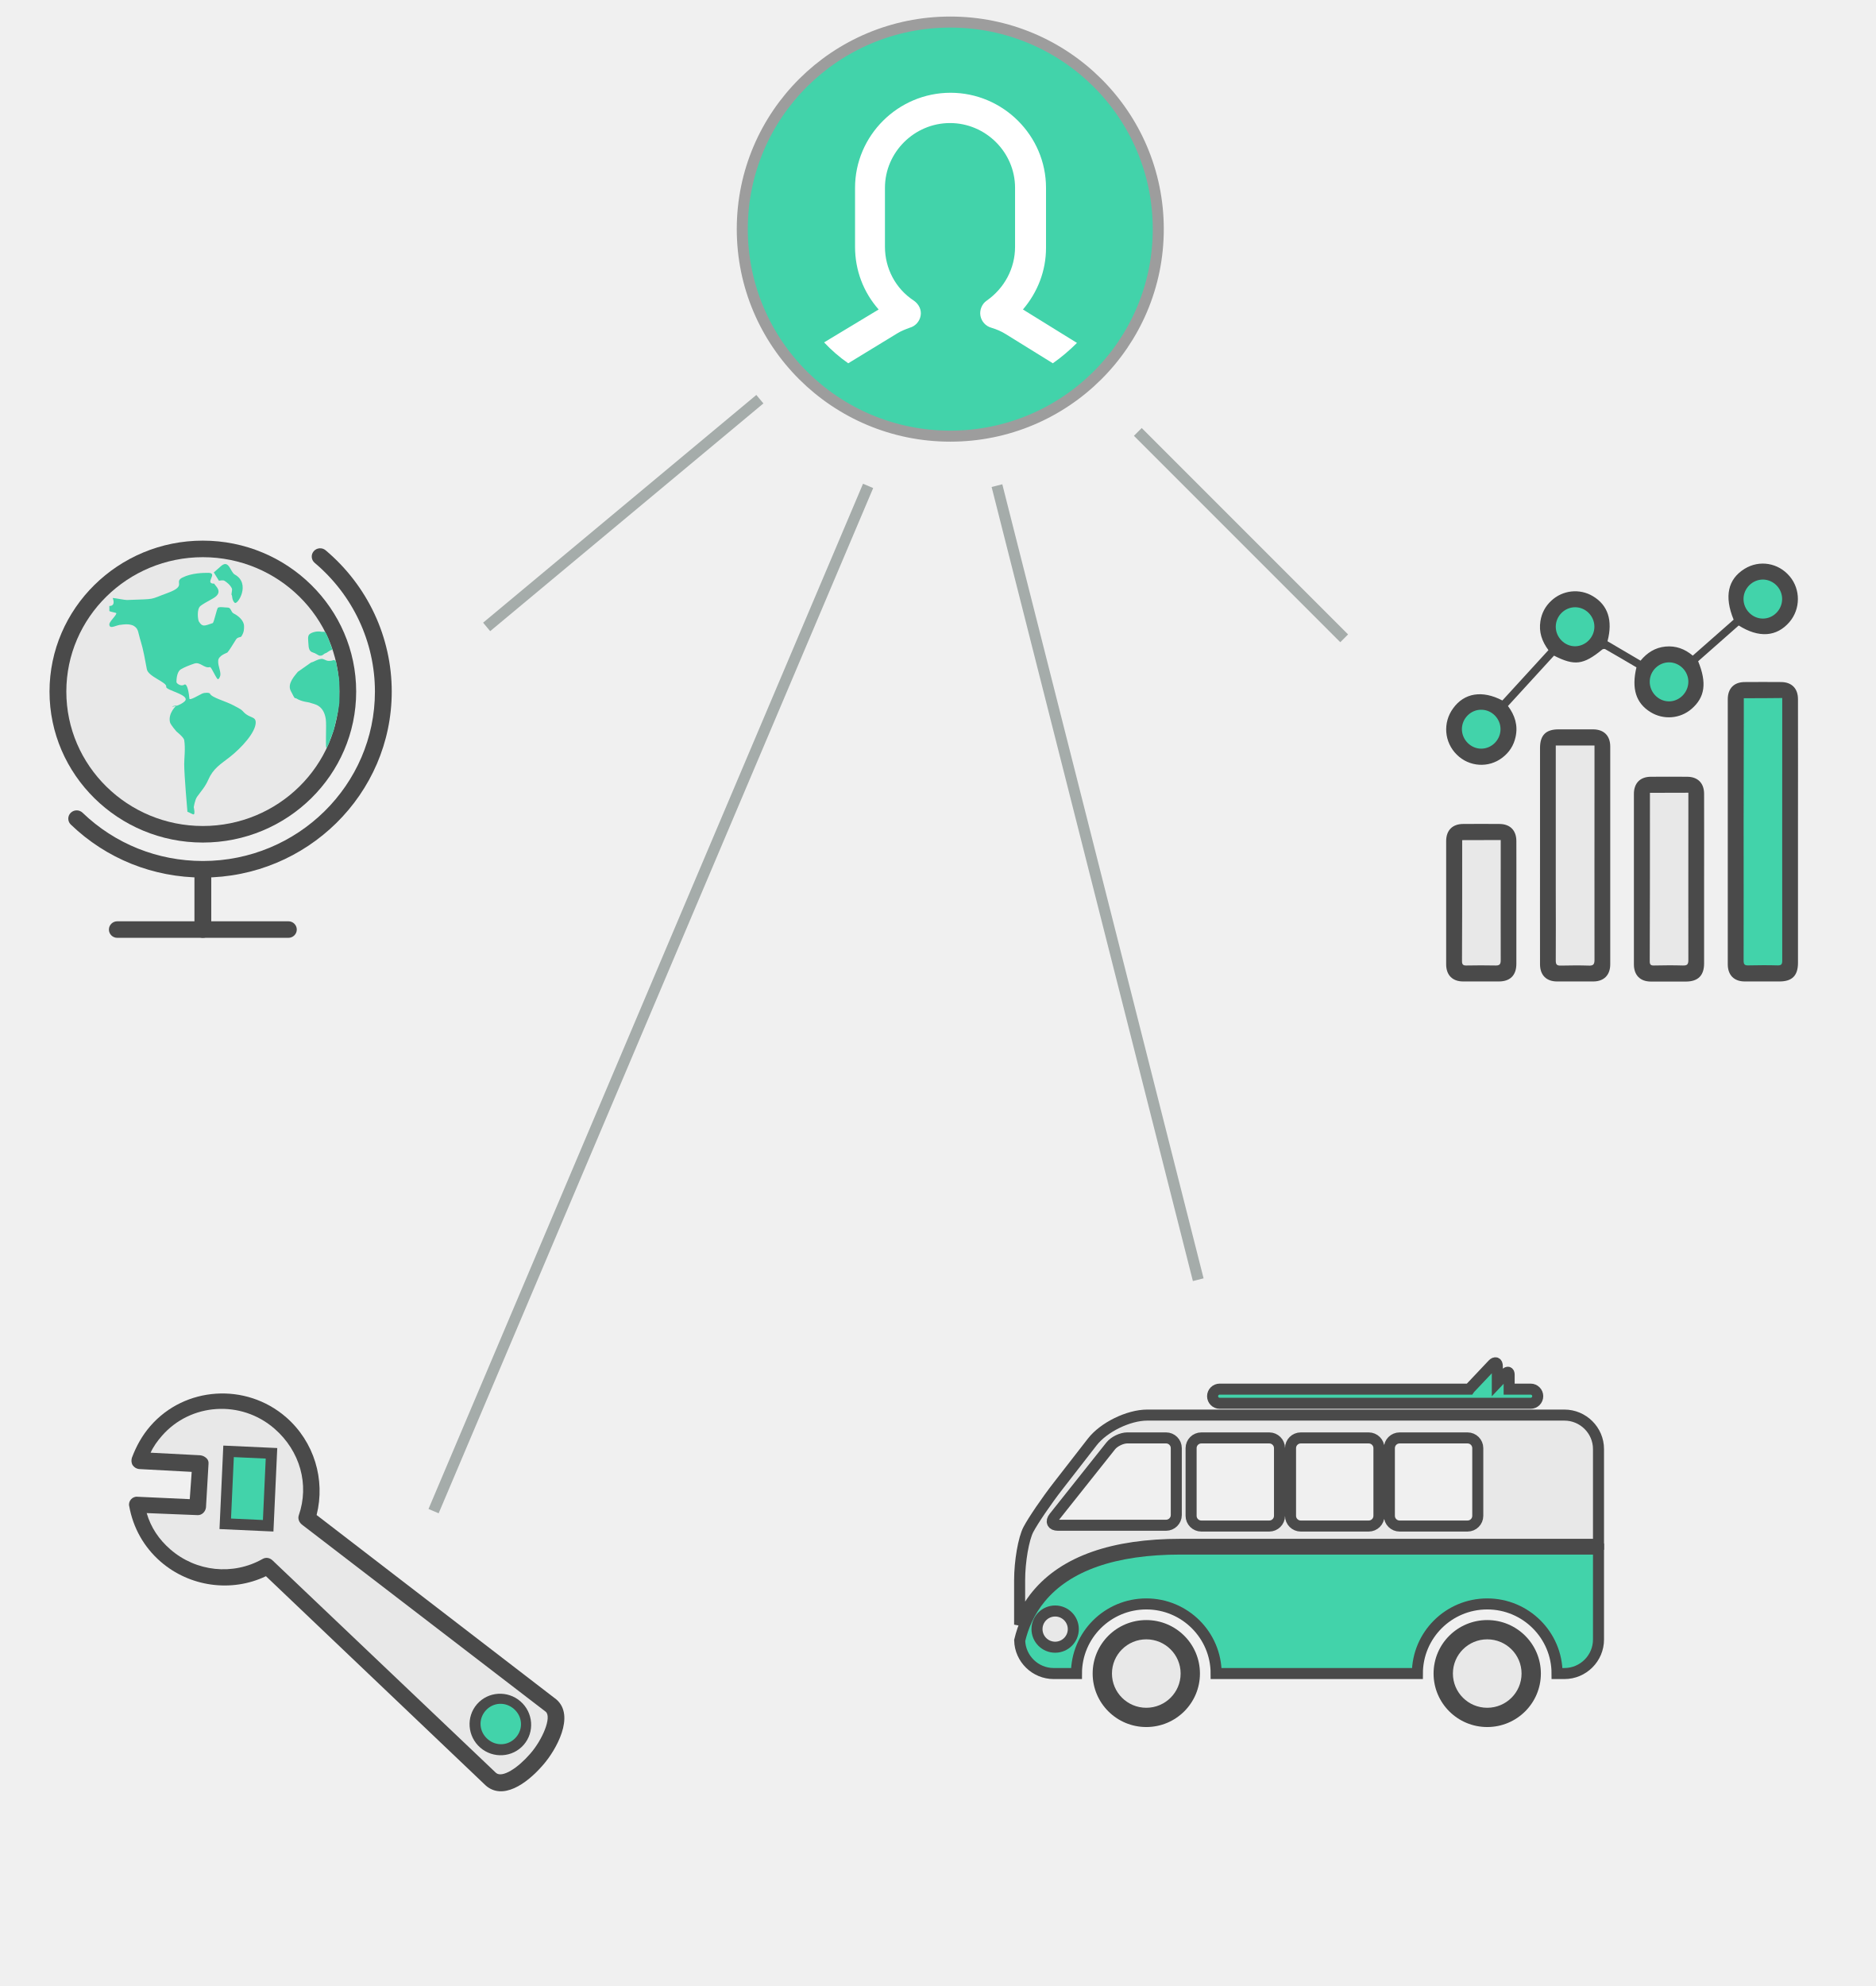
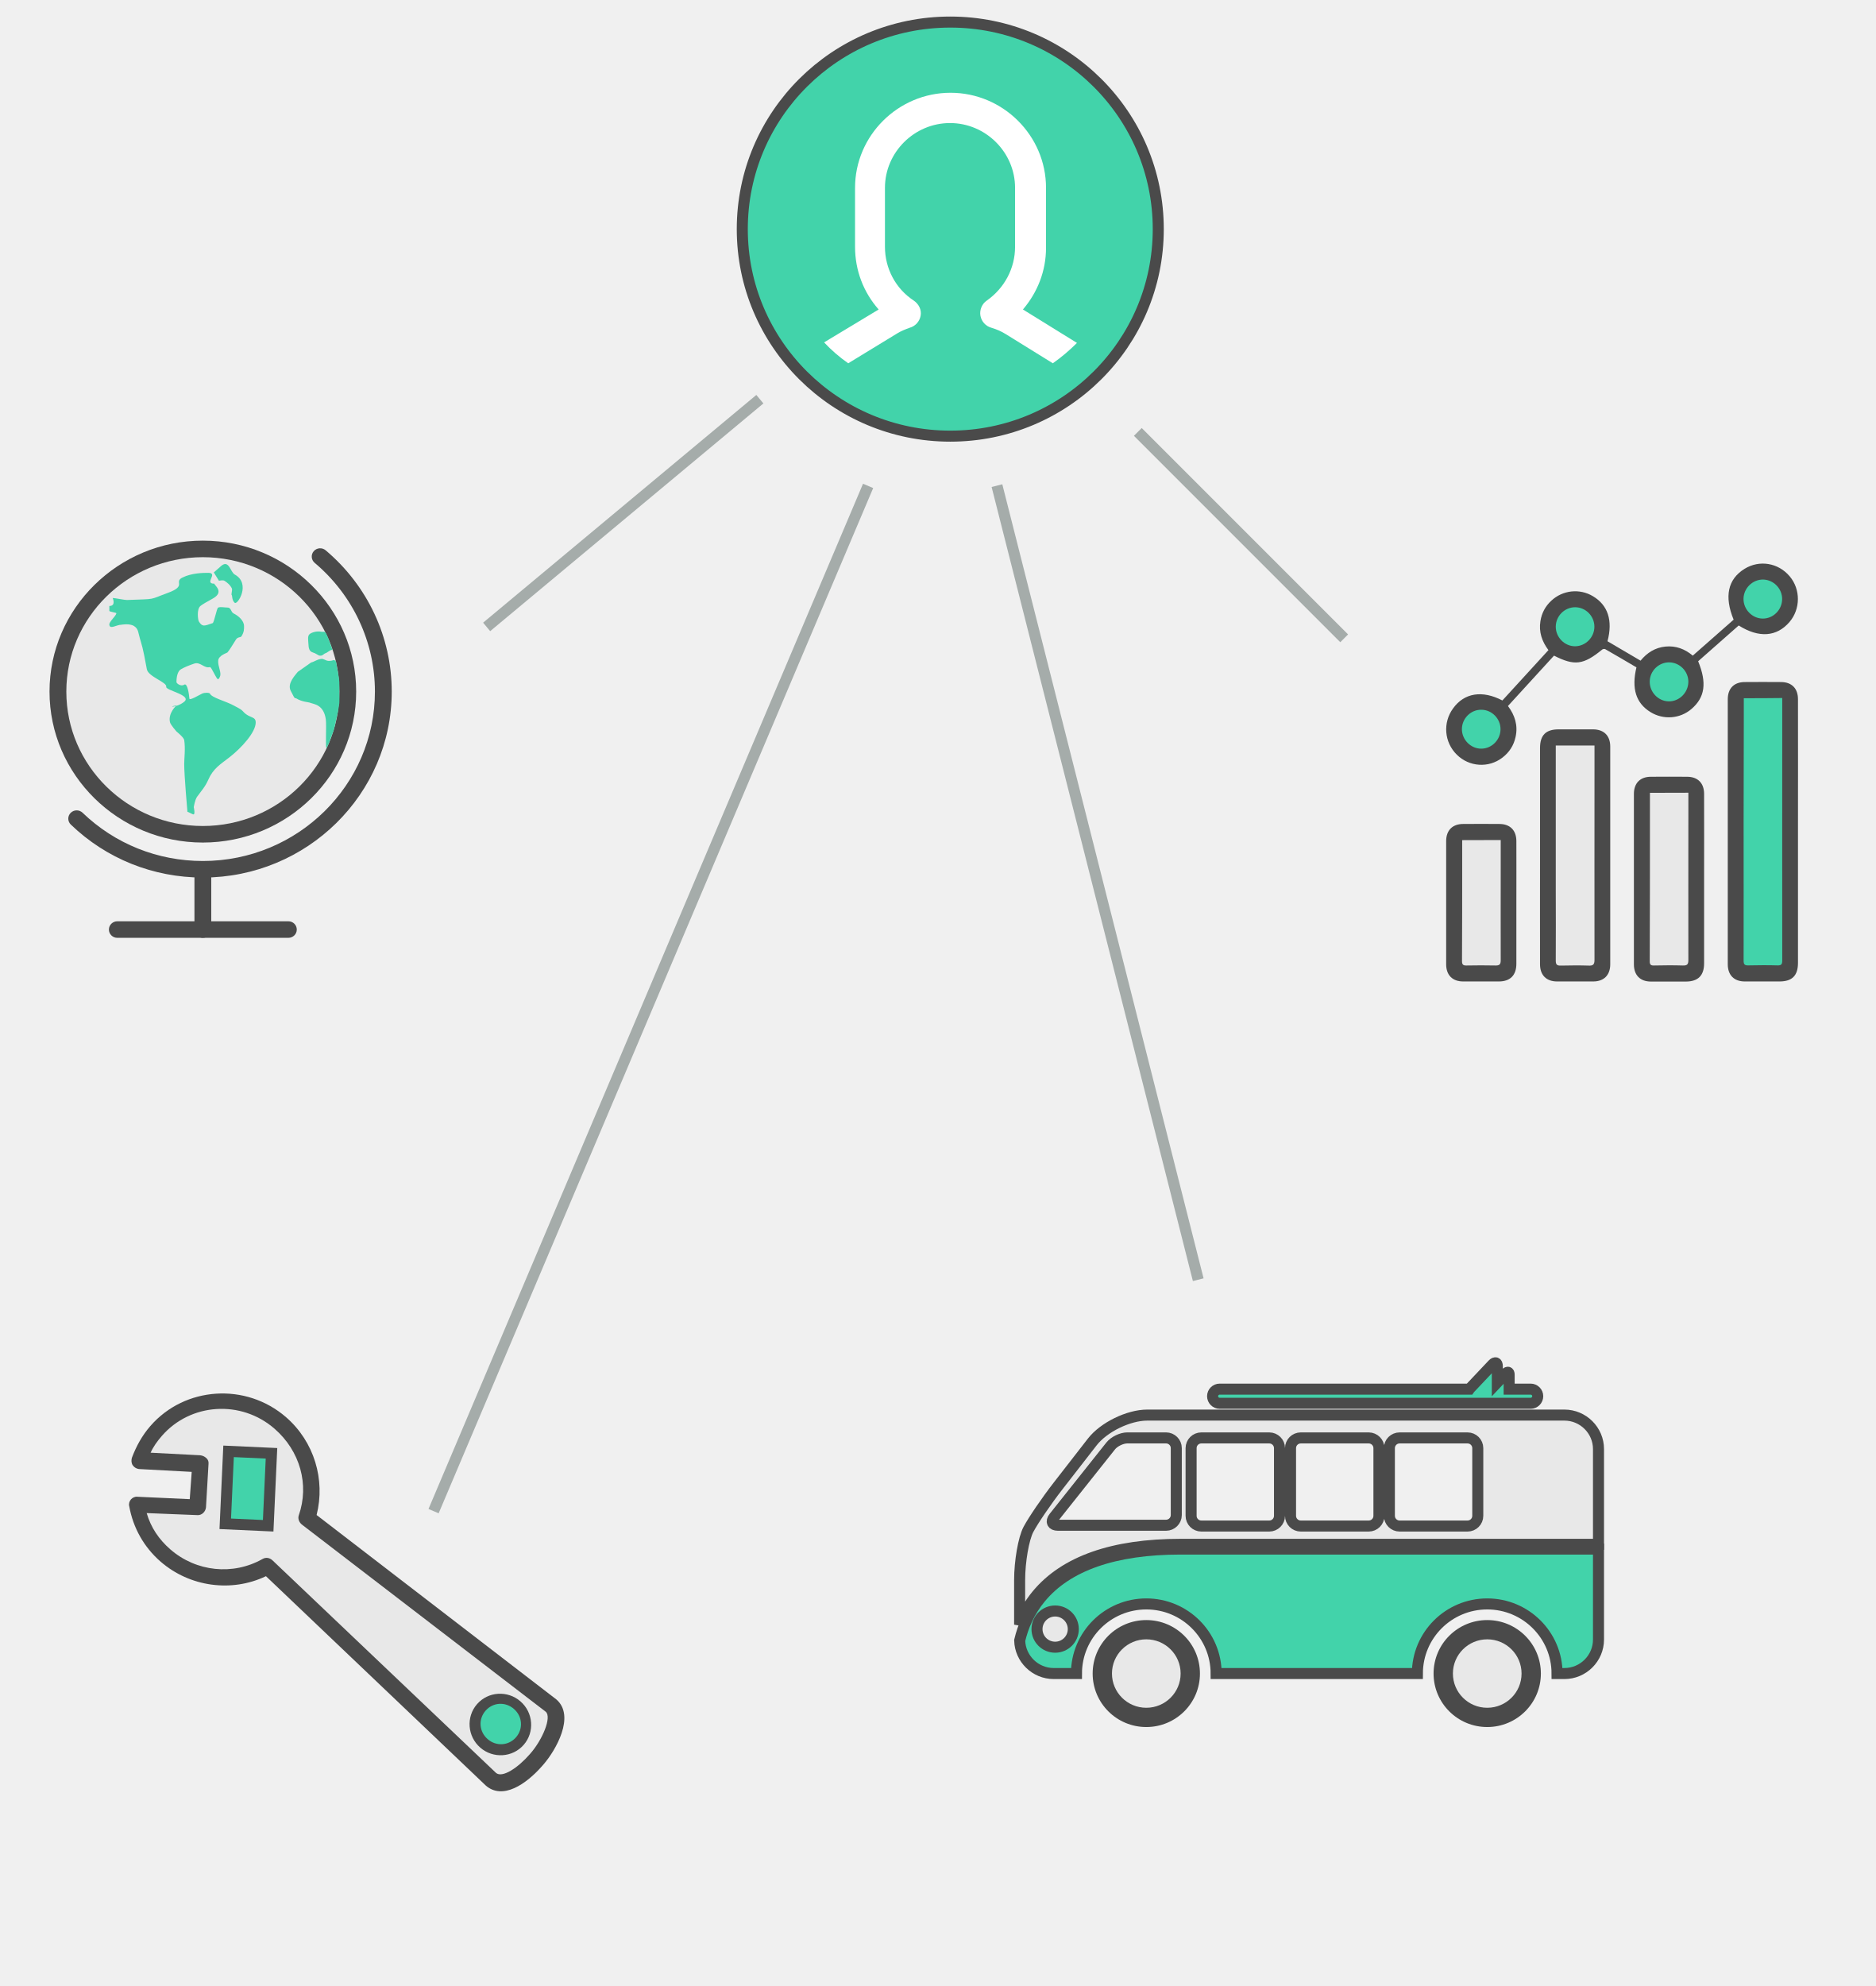
<svg xmlns="http://www.w3.org/2000/svg" width="170px" height="180px" viewBox="0 0 170 180" version="1.1">
  <defs />
  <g id="Page-1" stroke="none" stroke-width="1" fill="none" fill-rule="evenodd">
-     <g id="offer-copy">
+     <g id="offer-copy-2">
      <g id="avatar-blue-copy-3" transform="translate(86, 21) scale(-1, 1) translate(-86, -21) translate(67, 2)">
-         <ellipse id="Oval-3" stroke="#9D9D9D" fill="#42D3AA" cx="18.855" cy="18.765" rx="18.855" ry="18.765" />
+         <ellipse id="Oval-3" stroke="#4A4A4A" fill="#42D3AA" cx="18.855" cy="18.765" rx="18.855" ry="18.765" />
        <path d="M23.683,28.228 C23.302,27.991 22.922,27.849 22.541,27.707 C22.018,27.565 21.638,27.139 21.543,26.618 C21.448,26.098 21.685,25.577 22.161,25.246 C23.826,24.157 24.777,22.311 24.777,20.371 L24.777,15.022 C24.777,11.803 22.113,9.153 18.879,9.153 C15.645,9.153 12.982,11.803 12.982,15.022 L12.982,20.371 C12.982,22.311 13.933,24.11 15.55,25.246 C15.978,25.53 16.216,26.098 16.121,26.618 C16.026,27.139 15.645,27.565 15.122,27.707 C14.646,27.849 14.218,28.038 13.838,28.275 L9.557,30.926 C8.749,30.358 8.036,29.742 7.37,29.08 L12.268,26.05 C10.937,24.488 10.176,22.548 10.176,20.465 L10.176,15.022 C10.176,10.289 14.076,6.408 18.832,6.408 C23.588,6.408 27.488,10.289 27.488,15.022 L27.488,20.371 C27.488,22.5 26.727,24.488 25.348,26.05 L30.294,29.032 C29.628,29.742 28.915,30.358 28.106,30.926 L23.683,28.228 Z" id="Shape-Copy-3" fill="#FFFFFF" />
      </g>
      <g id="Group-3" transform="translate(4, 49)">
        <g id="Group">
          <path d="M14.389,27.364 C6.725,27.364 0.489,21.227 0.489,13.682 C0.489,6.138 6.725,0 14.389,0 C22.053,0 28.288,6.138 28.288,13.682 C28.288,21.227 22.053,27.364 14.389,27.364 L14.389,27.364 Z" id="Shape" fill="#4A4A4A" />
          <path d="M14.389,1.5 C7.565,1.5 2.013,6.965 2.013,13.682 C2.013,20.399 7.565,25.864 14.389,25.864 C21.212,25.864 26.764,20.399 26.764,13.682 C26.764,6.965 21.212,1.5 14.389,1.5 L14.389,1.5 Z" id="Path" fill="#E8E8E8" />
          <path d="M14.39,30.536 C9.888,30.536 5.637,28.831 2.419,25.733 C2.118,25.444 2.113,24.968 2.407,24.673 C2.702,24.377 3.184,24.372 3.484,24.661 C6.416,27.482 10.289,29.036 14.39,29.036 C22.991,29.036 29.988,22.148 29.988,13.682 C29.988,9.191 27.998,4.937 24.526,2.013 C24.207,1.744 24.169,1.27 24.443,0.956 C24.718,0.641 25.199,0.605 25.518,0.874 C29.327,4.083 31.512,8.751 31.512,13.682 C31.512,22.976 23.831,30.536 14.39,30.536 L14.39,30.536 Z" id="Shape" fill="#4A4A4A" />
          <path d="M14.389,36 C13.969,36 13.627,35.665 13.627,35.25 L13.627,30.102 C13.627,29.687 13.969,29.352 14.389,29.352 C14.81,29.352 15.151,29.687 15.151,30.102 L15.151,35.25 C15.151,35.665 14.81,36 14.389,36 L14.389,36 Z" id="Shape" fill="#4A4A4A" />
          <path d="M22.143,36 L6.635,36 C6.214,36 5.873,35.665 5.873,35.25 C5.873,34.835 6.214,34.5 6.635,34.5 L22.142,34.5 C22.564,34.5 22.904,34.835 22.904,35.25 C22.904,35.665 22.564,36 22.143,36 L22.143,36 Z" id="Shape" fill="#4A4A4A" />
        </g>
        <g id="Group-2" transform="translate(5.864865, 1.945946)" fill="#42D3AA">
          <path d="M5.355,2.788 C3.576,3.44 4.411,3.33 1.637,3.435 C1.454,3.442 0.534,3.252 0.348,3.252 C0.348,3.252 0.683,3.977 0.046,3.977 C0.046,3.977 0.056,4.301 0.046,4.406 C0.033,4.531 0.719,4.546 0.683,4.658 C0.588,4.955 0.015,5.412 0.046,5.674 C0.099,6.137 0.683,5.674 1.159,5.674 C1.159,5.674 1.879,5.533 2.296,5.802 C2.713,6.072 2.64,6.379 2.892,7.172 C3.116,7.879 3.297,8.898 3.447,9.71 C3.573,10.392 5.308,10.893 5.204,11.303 C5.122,11.624 7.564,12.056 6.834,12.656 C6.144,13.224 5.198,13.136 6.131,12.995 C6.131,12.995 5.351,13.684 5.545,14.517 C5.599,14.748 6.131,15.35 6.131,15.35 C6.131,15.35 6.795,15.881 6.834,16.129 C6.955,16.9 6.834,17.783 6.834,18.303 C6.834,19.348 7.127,22.64 7.127,22.64 C7.185,22.609 7.617,22.901 7.7,22.862 C7.838,22.797 7.7,22.215 7.7,22.215 C7.7,22.215 7.799,21.547 8.005,21.262 C8.378,20.747 8.743,20.355 9.009,19.741 C9.46,18.702 10.111,18.333 10.928,17.697 C12.023,16.845 13.335,15.41 13.316,14.517 C13.305,13.974 12.777,14.149 12.258,13.629 C11.975,13.345 12.117,13.419 11.321,12.995 C10.524,12.571 9.335,12.295 9.166,11.919 C9.123,11.824 8.691,11.811 8.46,11.919 C8.148,12.065 7.319,12.576 7.304,12.369 C7.277,11.999 7.126,10.917 6.834,11.11 C6.542,11.303 6.127,10.995 6.131,10.868 C6.136,10.729 6.129,9.954 6.542,9.71 C6.864,9.52 7.292,9.35 7.752,9.196 C8.297,9.014 8.651,9.663 9.166,9.516 C9.305,9.476 9.793,10.718 9.916,10.609 C10.019,10.517 9.996,10.571 10.079,10.365 C10.229,9.995 9.871,9.442 9.916,8.921 C9.956,8.453 10.701,8.241 10.746,8.195 C10.895,8.045 11.265,7.439 11.524,7.022 C11.683,6.765 11.946,6.843 12.017,6.735 C12.277,6.335 12.259,6.045 12.258,5.802 C12.256,5.297 11.741,4.866 11.321,4.658 C11.038,4.518 11.116,4.113 10.746,4.118 C10.473,4.122 10.173,4.031 9.916,4.118 C9.779,4.164 9.552,5.483 9.409,5.532 C8.638,5.795 8.482,5.897 8.157,5.371 C8.091,5.263 7.938,4.283 8.305,3.977 C8.478,3.832 8.907,3.587 9.409,3.312 C10.486,2.721 9.622,2.151 9.557,1.954 C8.604,1.954 9.962,0.973 9.009,0.973 C8.582,0.973 7.519,0.98 6.68,1.397 C5.842,1.813 7.134,2.137 5.355,2.788 Z" id="Path-10" />
          <path d="M9.981,1.686 C9.981,1.686 10.35,1.615 10.469,1.686 C10.679,1.814 10.988,2.044 11.152,2.382 C11.231,2.546 11.05,2.945 11.152,3.007 C11.189,3.03 11.152,3.459 11.412,3.687 C11.672,3.915 12.903,1.941 11.412,1.124 C11.024,0.911 10.898,-0.233 10.208,0.329 L9.517,0.937" id="Path-11" />
          <path d="M17.133,9.945 C16.886,10.259 16.163,11 16.483,11.65 C16.936,12.569 16.852,12.272 16.971,12.343 C17.582,12.707 18.035,12.651 18.337,12.778 C18.573,12.877 19.467,12.904 19.668,14.228 C19.753,14.79 19.597,17.179 19.766,16.821 C19.936,16.464 20.035,16.211 20.189,15.766 C20.429,15.072 20.302,15.644 20.487,14.835 C20.673,14.026 20.77,13.586 20.77,13.586 C20.77,13.586 20.837,13.238 20.896,12.778 C20.913,12.646 20.896,11.804 20.896,11.804 L20.896,10.888 C20.896,10.727 20.796,10.033 20.699,9.61 C20.647,9.382 20.645,9.019 20.551,8.952 C20.32,8.786 20.427,8.956 19.936,8.952 C19.635,8.95 19.496,8.729 19.226,8.776 C18.813,8.847 18.652,9.023 18.337,9.098" id="Path-12" />
          <path d="M20.275,7.949 C20.006,7.965 19.855,8.195 19.624,8.266 C19.472,8.314 19.39,8.514 19.114,8.477 C18.972,8.459 18.783,8.271 18.502,8.192 C18.171,8.099 18.107,7.809 18.092,7.384 C18.082,7.107 17.993,6.687 18.205,6.524 C18.404,6.371 18.837,6.225 19.282,6.313 C19.368,6.33 19.392,6.317 19.525,6.313 C19.673,6.309 19.847,6.792 19.922,6.984 C20.154,7.584 20.275,7.949 20.275,7.949 Z" id="Path-13" />
        </g>
      </g>
      <g id="Group" transform="translate(31.87485, 144.6654) scale(-1, -1) rotate(131) translate(-31.87485, -144.6654) translate(22.87485, 120.6654)">
        <path d="M17.341,8.877 C17.341,4.066 13.431,0.115 8.67,0.115 C7.537,0.115 6.46,0.344 5.384,0.745 C5.157,0.859 4.987,1.031 4.93,1.26 C4.874,1.489 4.93,1.718 5.044,1.89 L7.99,5.67 L6.007,7.159 L3.06,3.436 C2.947,3.265 2.72,3.15 2.493,3.15 L2.493,3.15 C2.267,3.15 2.04,3.265 1.927,3.436 C0.68,4.983 7.10542736e-14,6.873 7.10542736e-14,8.877 C7.10542736e-14,12.371 2.097,15.578 5.27,16.953 L4.024,44.443 C4.024,46.448 6.46,47.135 8.784,47.135 L8.897,47.135 C10.597,47.135 14.111,46.448 14.111,44.157 L12.467,16.781 C15.414,15.292 17.341,12.256 17.341,8.877 L17.341,8.877 Z" id="Path" fill="#4A4A4A" />
        <path d="M11.391,15.578 C11.107,15.693 10.937,15.979 10.937,16.323 L12.637,44.157 C12.637,44.901 10.541,45.589 8.897,45.589 L8.784,45.589 C7.14,45.589 5.497,45.131 5.497,44.386 L6.744,16.437 C6.744,16.094 6.574,15.807 6.234,15.693 C3.344,14.662 1.417,11.913 1.417,8.82 C1.417,7.445 1.757,6.185 2.493,5.04 L5.384,8.648 C5.61,8.934 6.064,8.992 6.404,8.763 L9.521,6.357 C9.691,6.243 9.804,6.071 9.804,5.842 C9.804,5.613 9.747,5.441 9.634,5.269 L6.857,1.718 C7.424,1.546 8.047,1.489 8.67,1.489 C12.637,1.489 15.868,4.754 15.868,8.763 C15.868,11.855 14.111,14.49 11.391,15.578 L11.391,15.578 Z" id="Shape" fill="#E8E8E8" />
        <rect id="Rectangle-path" stroke="#4A4A4A" fill="#42D3AA" transform="translate(10.21874, 10.53905) rotate(-38.38152) translate(-10.21874, -10.53905) " x="6.932" y="8.592" width="6.574" height="3.895" />
        <path d="M6.29,41.809 C6.29,43.355 7.537,44.615 9.067,44.615 C10.597,44.615 11.844,43.355 11.844,41.809 C11.844,40.262 10.597,39.002 9.067,39.002 C7.537,39.002 6.29,40.262 6.29,41.809 L6.29,41.809 Z" id="Path" fill="#4A4A4A" />
        <path d="M10.937,41.809 C10.937,42.84 10.144,43.641 9.124,43.641 C8.104,43.641 7.31,42.84 7.31,41.809 C7.31,40.778 8.104,39.976 9.124,39.976 C10.144,39.976 10.937,40.778 10.937,41.809 L10.937,41.809 Z" id="Shape" fill="#42D3AA" />
      </g>
      <path d="M68.5,36.5 L44.5,56.5" id="Line-Copy-4" stroke="#A5ACAA" stroke-linecap="square" />
      <path d="M78.5,44.5 L39.5,136.5" id="Line-Copy-5" stroke="#A5ACAA" stroke-linecap="square" />
      <path d="M90.5,44.5 L108.5,115.5" id="Line-Copy-6" stroke="#A5ACAA" stroke-linecap="square" />
      <path d="M103.5,39.5 L121.5,57.5" id="Line-Copy-7" stroke="#A5ACAA" stroke-linecap="square" />
      <g id="Group" transform="translate(131, 51)">
        <path d="M5.194,12.487 C6.586,10.969 7.969,9.459 9.37,7.923 C8.784,7.137 8.483,6.279 8.643,5.297 C8.758,4.564 9.086,3.948 9.627,3.448 C10.655,2.483 12.197,2.313 13.403,3.037 C14.768,3.85 15.22,5.243 14.724,7.119 C15.707,7.7 16.691,8.28 17.72,8.879 C18.314,8.155 19.049,7.691 19.98,7.601 C20.911,7.512 21.726,7.807 22.453,8.423 C23.703,7.325 24.935,6.235 26.158,5.163 C25.29,3.055 25.635,1.492 27.151,0.554 C28.499,-0.277 30.209,0.009 31.238,1.233 C32.239,2.412 32.23,4.198 31.22,5.377 C30.059,6.726 28.445,6.842 26.619,5.69 C25.396,6.771 24.164,7.852 22.941,8.932 C23.747,10.898 23.561,12.202 22.338,13.256 C21.301,14.149 19.794,14.265 18.624,13.542 C17.303,12.729 16.886,11.416 17.347,9.486 C16.417,8.941 15.477,8.379 14.529,7.843 C14.458,7.798 14.298,7.816 14.236,7.878 C12.543,9.263 11.736,9.37 9.875,8.423 C8.492,9.933 7.1,11.451 5.7,12.988 C6.329,13.827 6.622,14.747 6.391,15.792 C6.223,16.57 5.815,17.195 5.194,17.668 C3.945,18.633 2.181,18.508 1.064,17.4 C-0.08,16.275 -0.222,14.497 0.727,13.202 C1.737,11.8 3.368,11.532 5.194,12.487 L5.194,12.487 Z" id="Shape" fill="#4A4A4A" />
        <path d="M5.026,15.087 C5.026,14.131 4.237,13.327 3.28,13.327 C2.331,13.318 1.534,14.113 1.525,15.069 C1.516,16.043 2.331,16.864 3.289,16.855 C4.246,16.847 5.026,16.043 5.026,15.087 L5.026,15.087 Z" id="Path" fill="#42D3AA" />
        <path d="M31.991,24.385 L31.991,36.266 C31.991,37.427 31.459,37.954 30.316,37.954 L27.169,37.954 C26.194,37.954 25.627,37.373 25.627,36.4 L25.627,12.371 C25.627,11.389 26.203,10.817 27.169,10.817 C28.259,10.808 29.358,10.808 30.449,10.817 C31.424,10.817 31.991,11.398 31.991,12.371 C32,16.373 31.991,20.384 31.991,24.385 L31.991,24.385 Z" id="Shape" fill="#4A4A4A" />
        <path d="M27.08,12.282 L27.08,14.069 C27.071,17.195 27.063,20.321 27.063,23.439 C27.063,27.646 27.071,31.862 27.063,36.069 C27.063,36.4 27.151,36.507 27.488,36.498 C28.375,36.48 29.261,36.471 30.147,36.498 C30.493,36.507 30.564,36.382 30.564,36.06 C30.555,28.905 30.564,21.741 30.564,14.587 L30.564,12.264 C29.376,12.282 28.242,12.282 27.08,12.282 L27.08,12.282 Z" id="Path" fill="#42D3AA" />
        <path d="M8.607,26.485 L8.607,16.793 C8.607,15.632 9.139,15.105 10.283,15.105 L13.429,15.105 C14.404,15.114 14.972,15.685 14.972,16.659 L14.972,36.4 C14.972,37.382 14.396,37.954 13.429,37.954 L10.15,37.954 C9.175,37.954 8.607,37.373 8.607,36.4 C8.598,33.095 8.607,29.79 8.607,26.485 L8.607,26.485 Z" id="Shape" fill="#4A4A4A" />
        <path d="M10.034,16.57 L10.034,19.151 L10.034,29.548 C10.034,31.719 10.052,33.89 10.034,36.069 C10.034,36.435 10.15,36.525 10.495,36.516 C11.337,36.498 12.18,36.489 13.022,36.516 C13.42,36.534 13.545,36.417 13.545,35.998 C13.536,30.299 13.545,24.6 13.545,18.901 L13.545,16.57 L10.034,16.57 L10.034,16.57 Z" id="Path" fill="#E8E8E8" />
        <path d="M23.481,28.718 L23.481,36.31 C23.481,37.409 22.941,37.954 21.85,37.963 L18.659,37.963 C17.684,37.963 17.117,37.382 17.117,36.408 L17.117,20.955 C17.117,19.973 17.693,19.401 18.659,19.401 C19.75,19.392 20.849,19.392 21.939,19.401 C22.914,19.401 23.481,19.982 23.481,20.955 C23.49,23.537 23.481,26.127 23.481,28.718 L23.481,28.718 Z" id="Shape" fill="#4A4A4A" />
        <path d="M18.571,20.857 L18.571,22.831 C18.571,27.262 18.571,31.701 18.553,36.132 C18.553,36.426 18.65,36.516 18.934,36.507 C19.803,36.489 20.68,36.48 21.549,36.507 C21.93,36.516 22.054,36.426 22.054,36.015 C22.045,31.746 22.054,27.476 22.054,23.206 L22.054,20.848 C20.858,20.857 19.732,20.857 18.571,20.857 L18.571,20.857 Z" id="Path" fill="#E8E8E8" />
        <path d="M6.462,30.817 L6.462,36.355 C6.462,37.391 5.904,37.954 4.875,37.954 L1.64,37.954 C0.665,37.954 0.098,37.373 0.098,36.4 L0.098,25.234 C0.098,24.251 0.674,23.68 1.64,23.68 C2.73,23.671 3.829,23.671 4.92,23.68 C5.895,23.68 6.462,24.26 6.462,25.234 C6.471,27.092 6.462,28.959 6.462,30.817 L6.462,30.817 Z" id="Shape" fill="#4A4A4A" />
        <path d="M1.551,25.145 L1.551,27.056 C1.551,30.075 1.551,33.095 1.534,36.114 C1.534,36.435 1.649,36.516 1.95,36.507 C2.819,36.489 3.696,36.489 4.565,36.507 C4.929,36.516 5.044,36.408 5.044,36.033 C5.035,33.175 5.044,30.326 5.044,27.467 L5.044,25.136 C3.847,25.145 2.721,25.145 1.551,25.145 L1.551,25.145 Z" id="Path" fill="#E8E8E8" />
        <path d="M18.553,10.764 C18.535,11.719 19.306,12.541 20.255,12.568 C21.212,12.595 22.037,11.791 22.054,10.808 C22.063,9.852 21.283,9.049 20.326,9.031 C19.368,9.022 18.562,9.808 18.553,10.764 L18.553,10.764 Z" id="Path" fill="#42D3AA" />
        <path d="M13.536,5.797 C13.536,4.841 12.747,4.037 11.789,4.037 C10.841,4.037 10.043,4.823 10.034,5.788 C10.025,6.762 10.841,7.584 11.798,7.575 C12.756,7.557 13.536,6.753 13.536,5.797 L13.536,5.797 Z" id="Path" fill="#42D3AA" />
        <path d="M30.555,3.305 C30.564,2.349 29.784,1.545 28.827,1.527 C27.878,1.519 27.071,2.305 27.054,3.26 C27.036,4.234 27.843,5.065 28.809,5.065 C29.757,5.065 30.546,4.27 30.555,3.305 L30.555,3.305 Z" id="Path" fill="#42D3AA" />
      </g>
      <g id="Group" transform="translate(92, 123)">
        <path d="M15.027,16.969 L52.908,16.969 L52.908,8.336 C52.908,6.643 51.518,5.256 49.817,5.256 L12.001,5.256 C10.301,5.256 8.059,6.352 7.017,7.691 L3.917,11.68 C2.876,13.019 1.666,14.793 1.228,15.622 C0.791,16.451 0.432,18.515 0.432,20.21 L0.432,24.249 C0.778,23.344 1.28,22.418 2.006,21.542 C4.524,18.507 8.905,16.969 15.027,16.969 Z M34.878,7.325 L41.037,7.325 C41.547,7.325 41.964,7.74 41.964,8.249 L41.964,14.387 C41.964,14.896 41.547,15.312 41.037,15.312 L34.878,15.312 C34.368,15.312 33.95,14.896 33.95,14.387 L33.95,8.249 C33.95,7.74 34.368,7.325 34.878,7.325 Z M25.918,7.325 L32.077,7.325 C32.587,7.325 33.004,7.74 33.004,8.249 L33.004,14.387 C33.004,14.896 32.587,15.312 32.077,15.312 L25.918,15.312 C25.407,15.312 24.99,14.896 24.99,14.387 L24.99,8.249 C24.99,7.74 25.407,7.325 25.918,7.325 Z M16.903,7.325 L23.063,7.325 C23.573,7.325 23.99,7.74 23.99,8.249 L23.99,14.387 C23.99,14.896 23.573,15.312 23.063,15.312 L16.903,15.312 C16.393,15.312 15.976,14.896 15.976,14.387 L15.976,8.249 C15.976,7.74 16.393,7.325 16.903,7.325 Z M8.691,8.048 C9.008,7.649 9.685,7.324 10.194,7.324 L13.705,7.324 C14.216,7.324 14.633,7.739 14.633,8.248 L14.633,14.315 C14.633,14.824 14.216,15.24 13.705,15.24 L3.9,15.24 C3.39,15.24 3.232,14.914 3.549,14.515 L8.691,8.048 Z" id="Combined-Shape" stroke="#4A4A4A" fill="#E8E8E8" />
        <path d="M0.437,25.682 C0.48,27.339 1.851,28.681 3.523,28.681 L5.584,28.681 C5.584,25.197 8.418,22.371 11.915,22.371 C15.411,22.371 18.246,25.197 18.246,28.681 L36.489,28.681 C36.489,25.197 39.324,22.371 42.82,22.371 C46.316,22.371 49.151,25.197 49.151,28.681 L49.817,28.681 C51.517,28.681 52.908,27.296 52.908,25.6 L52.908,17.397 L15.027,17.397 C9.039,17.397 4.769,18.883 2.336,21.815 C1.294,23.071 0.731,24.441 0.437,25.682 Z" id="Shape" stroke="#4A4A4A" fill="#42D3AA" />
        <path d="M46.755,2.903 L44.808,2.903 L44.808,1.587 C44.808,1.354 44.676,1.301 44.515,1.471 L43.736,2.296 L43.736,0.826 C43.736,0.488 43.546,0.412 43.312,0.658 L41.262,2.828 C41.238,2.853 41.219,2.878 41.202,2.903 L18.569,2.903 C18.213,2.903 17.924,3.19 17.924,3.544 C17.924,3.899 18.213,4.187 18.569,4.187 L46.755,4.187 C47.111,4.187 47.399,3.899 47.399,3.544 C47.399,3.19 47.111,2.903 46.755,2.903 L46.755,2.903 Z" id="Combined-Shape" stroke="#4A4A4A" fill="#42D3AA" />
        <path d="M42.821,23.834 C40.135,23.834 37.957,26.004 37.957,28.681 C37.957,31.359 40.135,33.529 42.821,33.529 C45.507,33.529 47.684,31.36 47.684,28.681 C47.684,26.004 45.507,23.834 42.821,23.834 L42.821,23.834 Z" id="Shape" fill="#4A4A4A" />
        <path d="M42.821,31.783 C41.102,31.783 39.709,30.395 39.709,28.681 C39.709,26.968 41.102,25.58 42.821,25.58 C44.54,25.58 45.933,26.968 45.933,28.681 C45.933,30.395 44.539,31.783 42.821,31.783 L42.821,31.783 Z" id="Path" fill="#E8E8E8" />
        <path d="M11.915,23.834 C9.229,23.834 7.052,26.004 7.052,28.681 C7.052,31.359 9.228,33.529 11.915,33.529 C14.601,33.529 16.778,31.36 16.778,28.681 C16.778,26.004 14.601,23.834 11.915,23.834 L11.915,23.834 Z" id="Shape" fill="#4A4A4A" />
        <path d="M11.915,31.783 C10.196,31.783 8.802,30.395 8.802,28.681 C8.802,26.968 10.195,25.58 11.915,25.58 C13.634,25.58 15.027,26.968 15.027,28.681 C15.027,30.395 13.634,31.783 11.915,31.783 L11.915,31.783 Z" id="Path" fill="#E8E8E8" />
        <path d="M3.652,26.294 C2.743,26.294 2.007,25.56 2.007,24.654 C2.007,23.747 2.743,23.012 3.652,23.012 C4.561,23.012 5.297,23.747 5.297,24.654 C5.297,25.559 4.56,26.294 3.652,26.294 L3.652,26.294 Z" id="Path" stroke="#4A4A4A" fill="#E8E8E8" />
      </g>
    </g>
  </g>
</svg>
